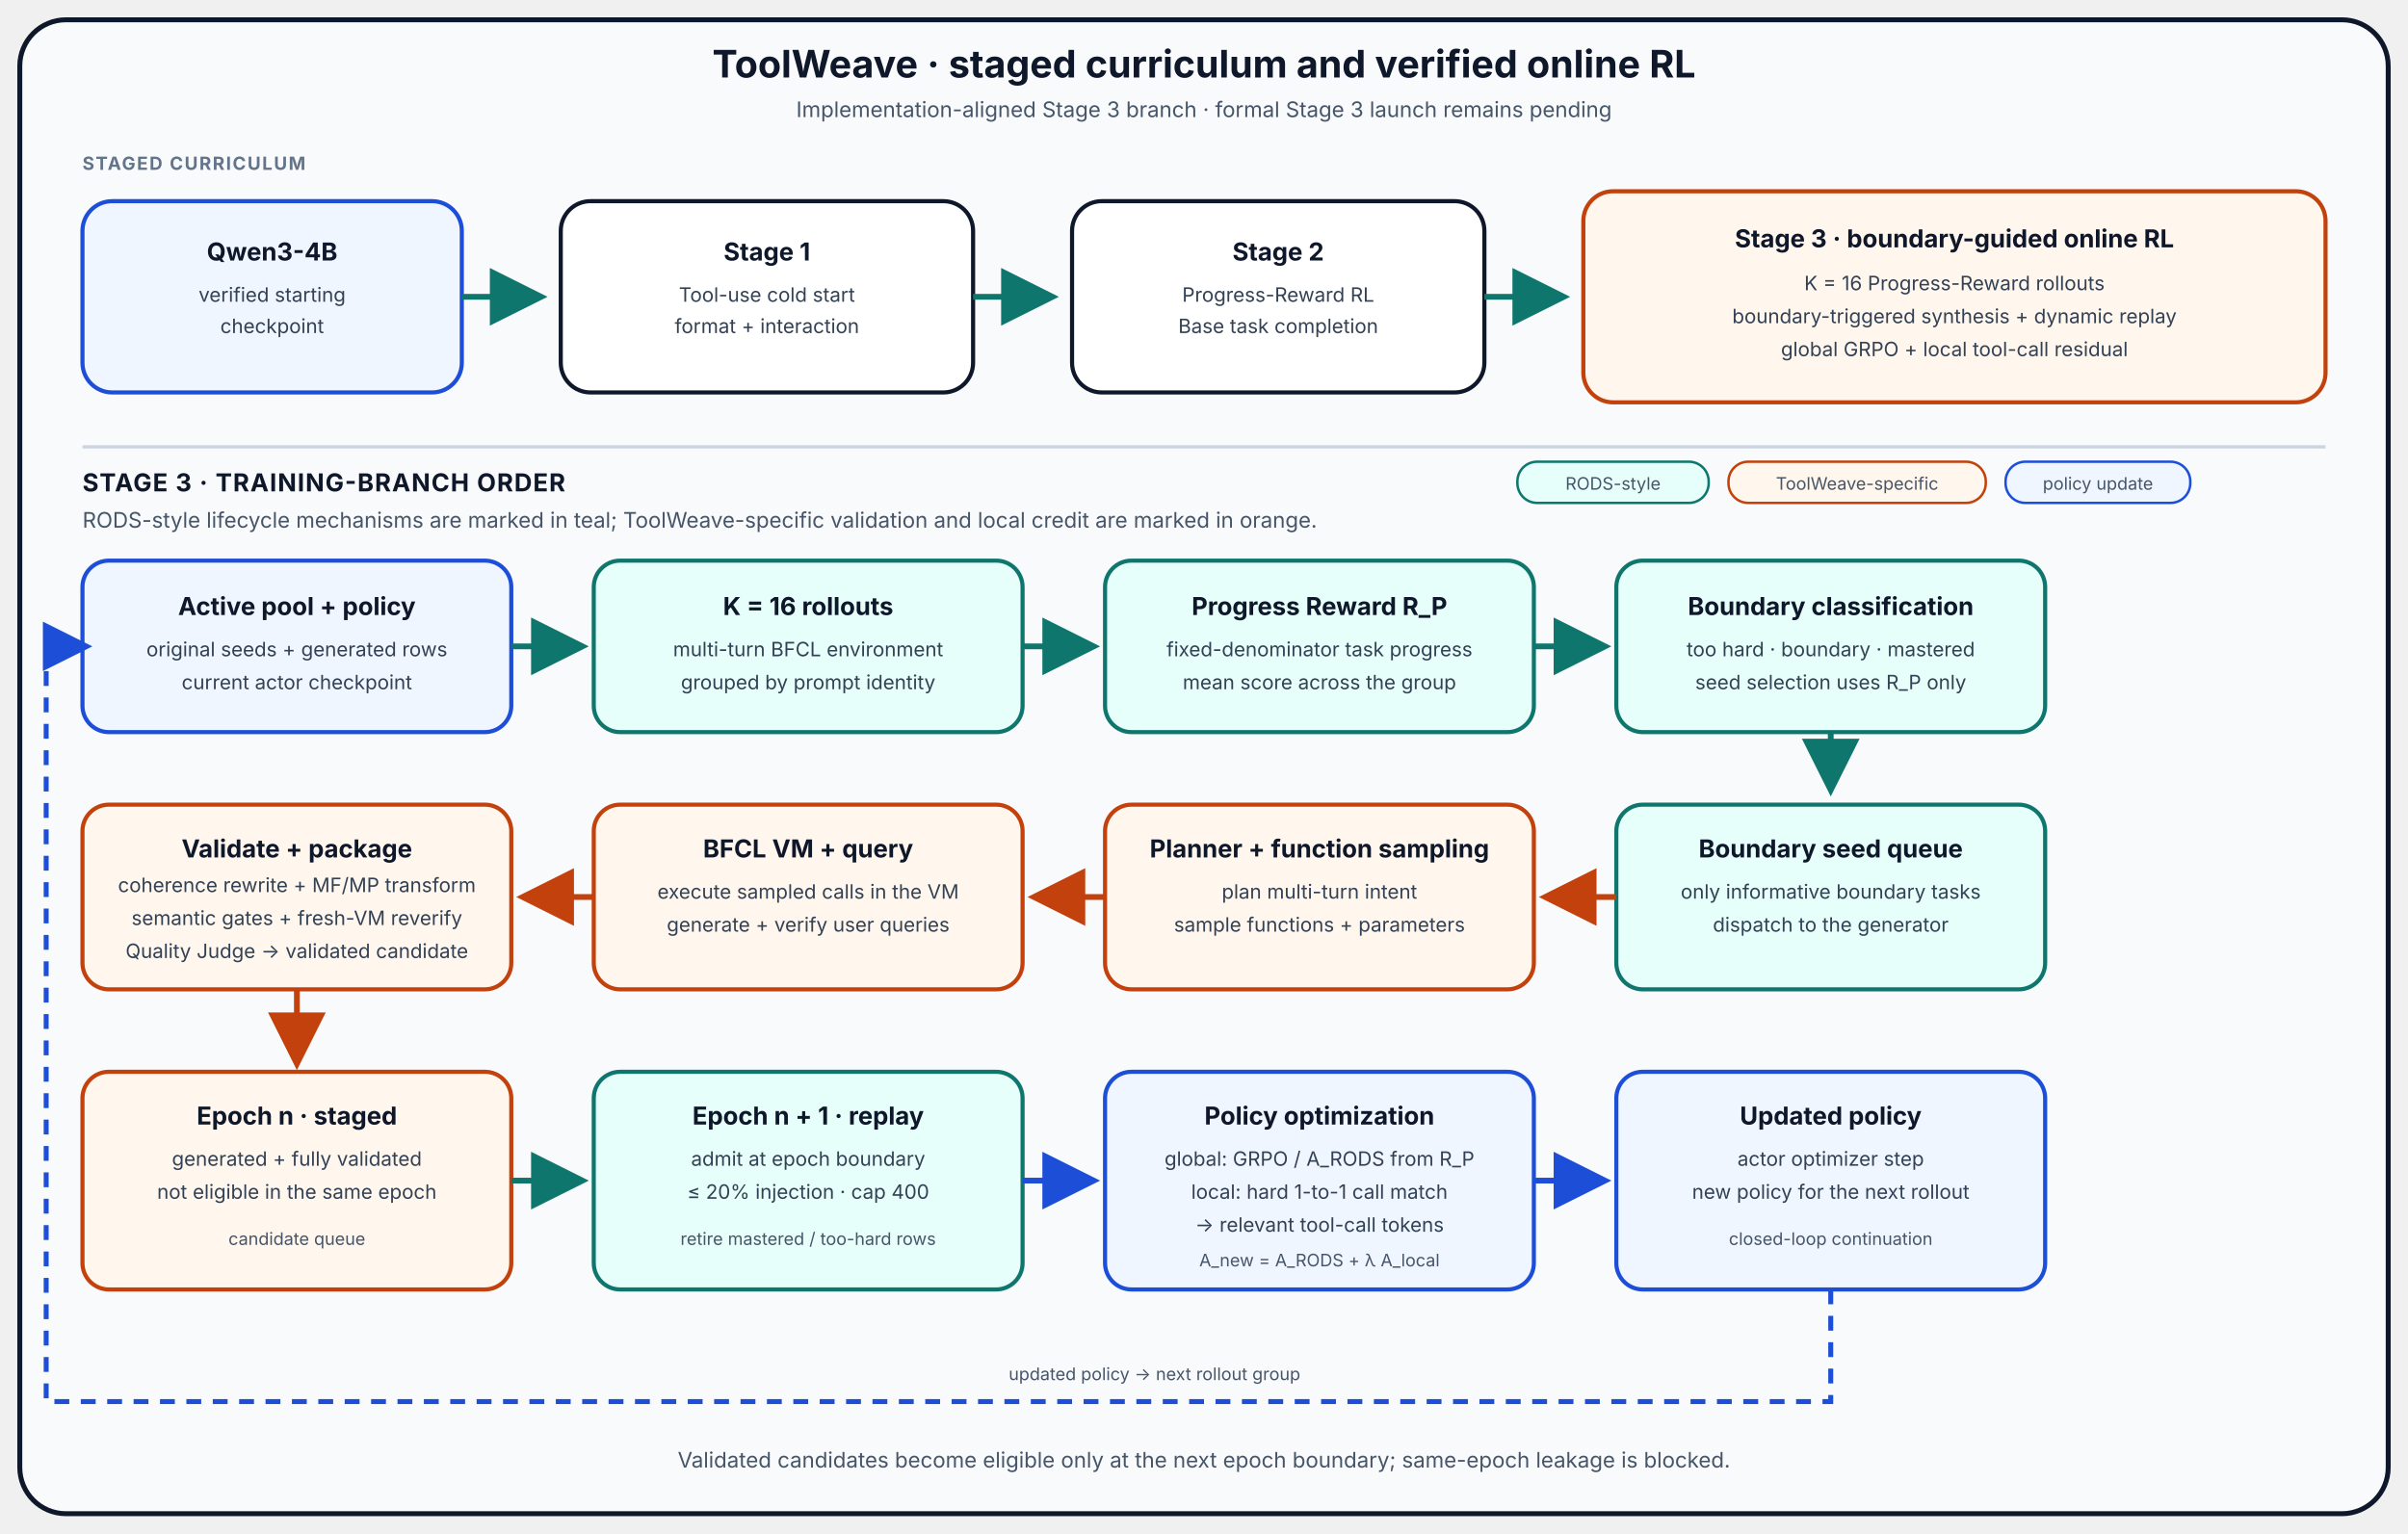
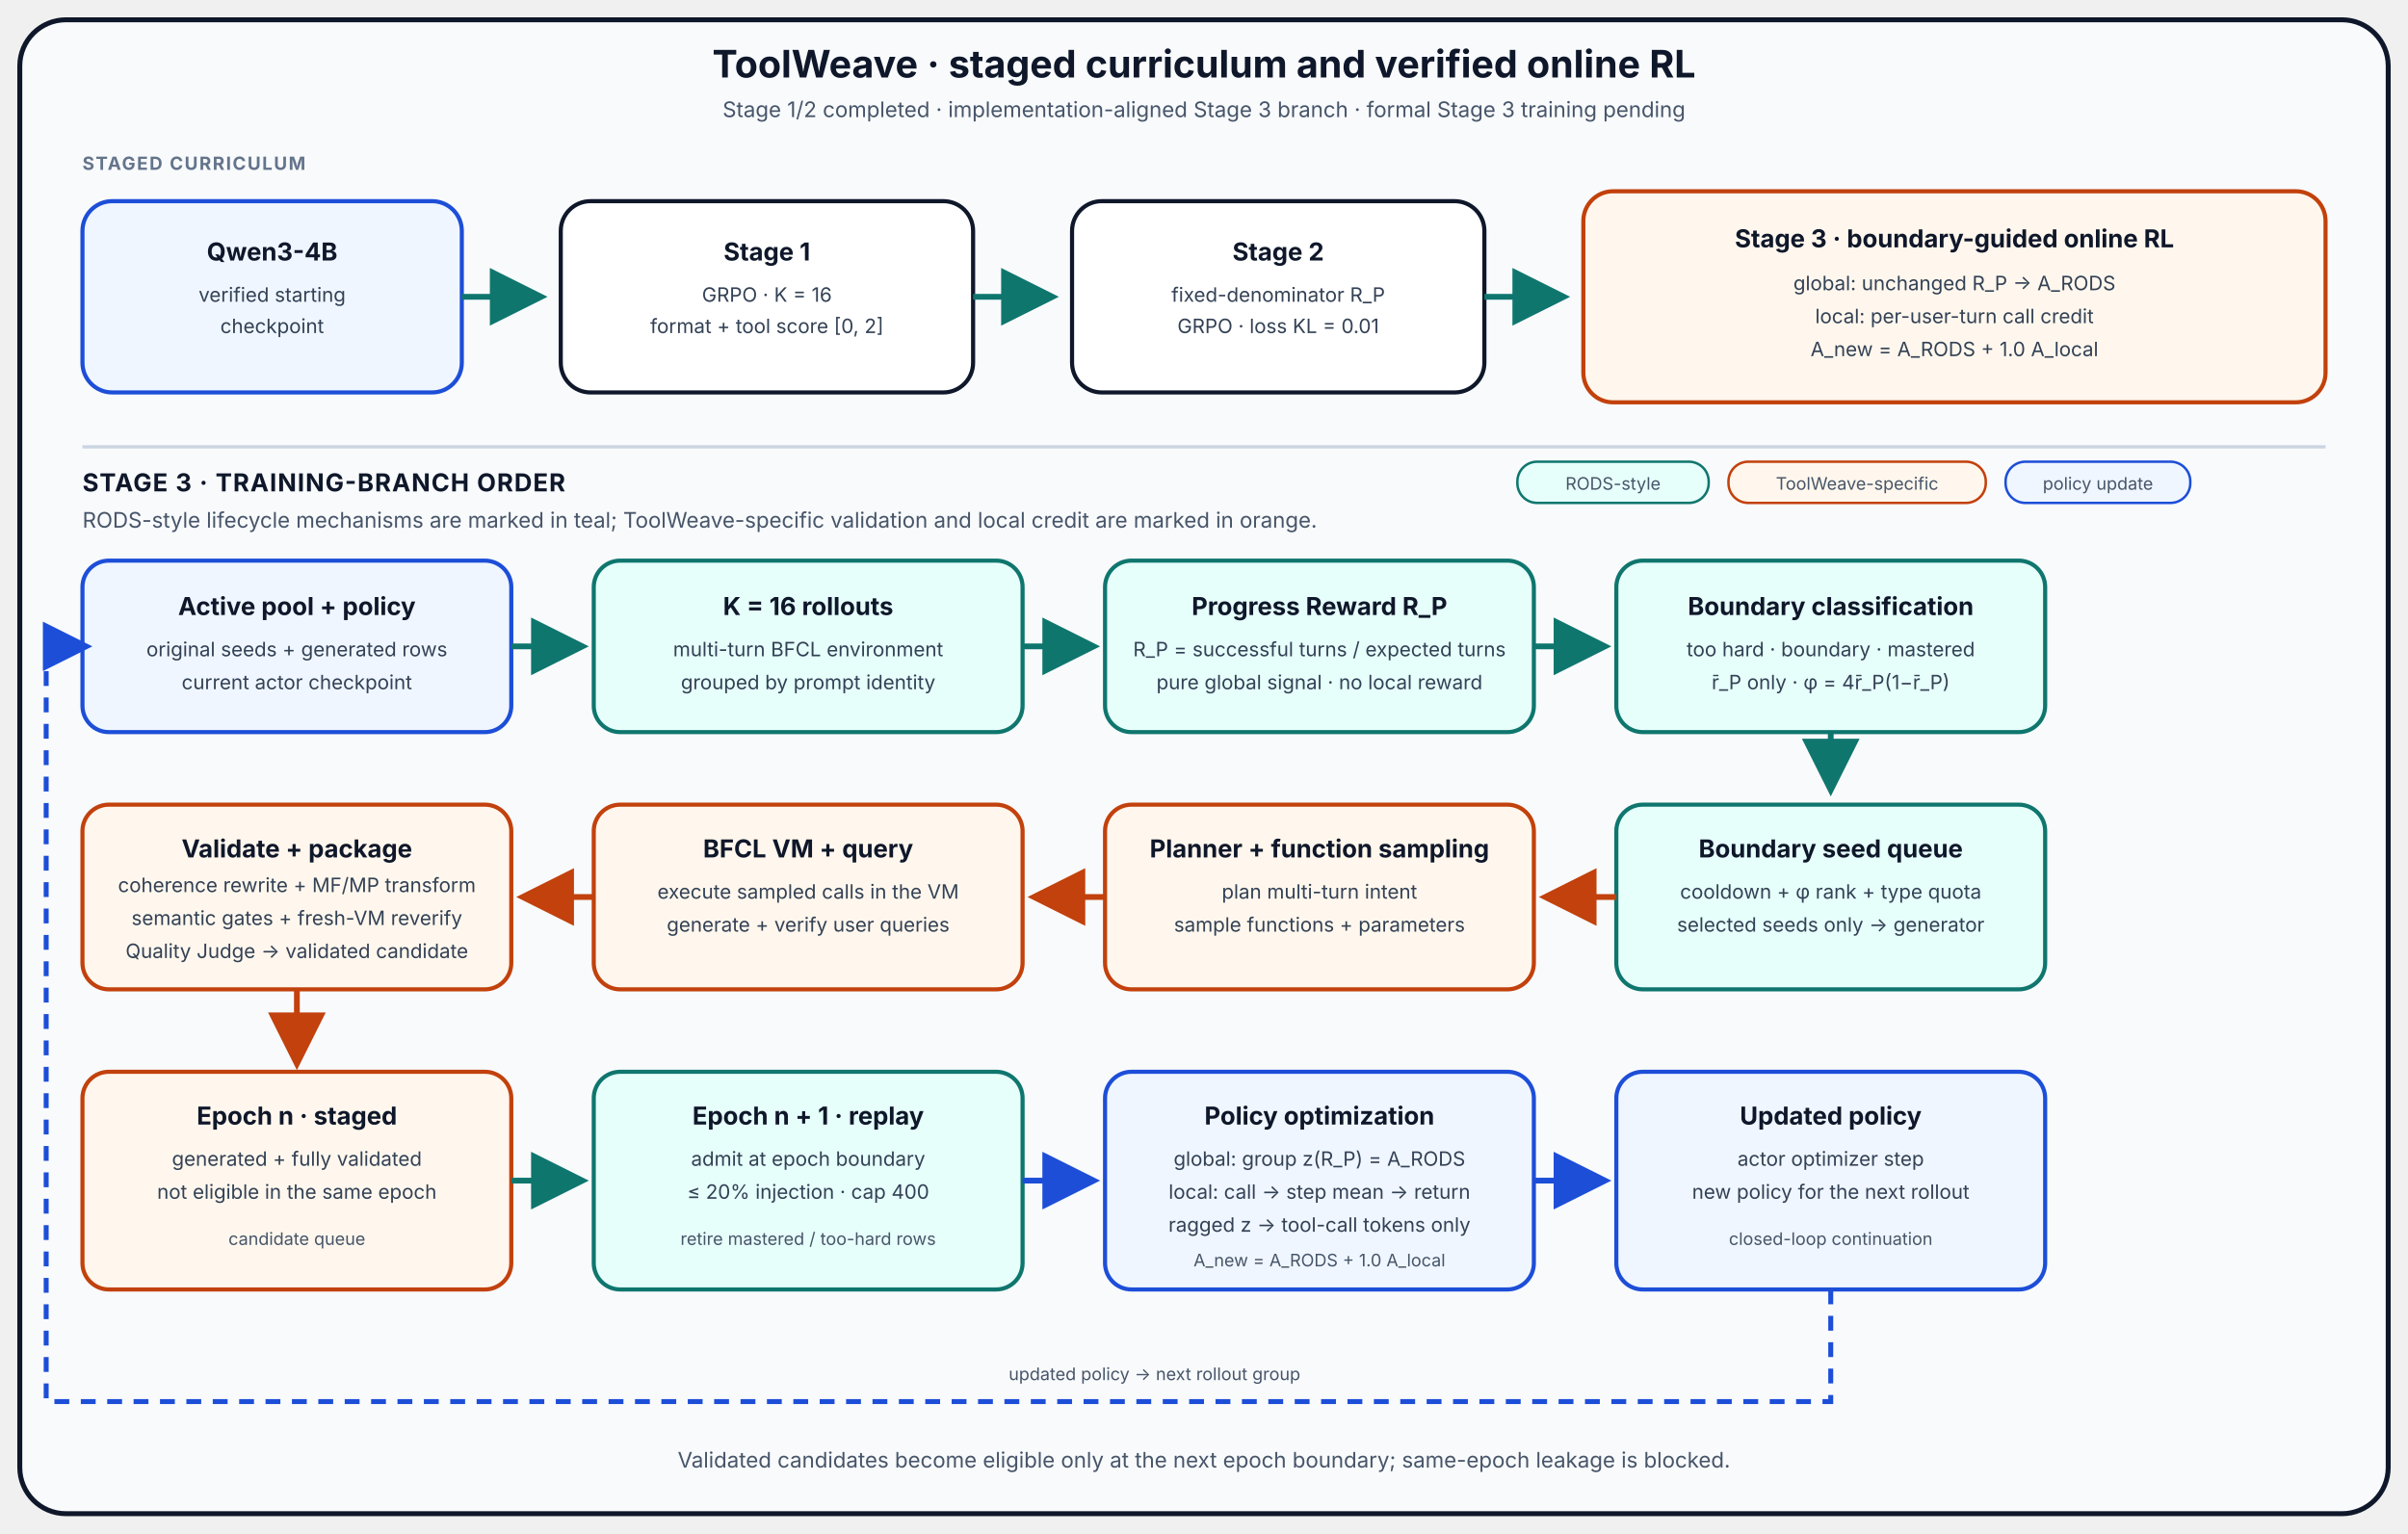
<svg xmlns="http://www.w3.org/2000/svg" viewBox="0 0 1460 930" role="img" aria-labelledby="title desc">
  <defs>
    <marker id="arrow-teal" markerWidth="10" markerHeight="10" refX="8" refY="5" orient="auto" markerUnits="strokeWidth">
      <path d="M0 0 10 5 0 10Z" fill="#0F766E" />
    </marker>
    <marker id="arrow-orange" markerWidth="10" markerHeight="10" refX="8" refY="5" orient="auto" markerUnits="strokeWidth">
      <path d="M0 0 10 5 0 10Z" fill="#C2410C" />
    </marker>
    <marker id="arrow-navy" markerWidth="10" markerHeight="10" refX="8" refY="5" orient="auto" markerUnits="strokeWidth">
      <path d="M0 0 10 5 0 10Z" fill="#1D4ED8" />
    </marker>
    <style>
      .font { font-family: -apple-system, BlinkMacSystemFont, 'Segoe UI', sans-serif; fill: #0F172A; }
      .title { font-size: 23px; font-weight: 700; }
      .subtitle { font-size: 13px; fill: #475569; }
      .section { font-size: 15px; font-weight: 700; letter-spacing: 0.04em; }
      .label { font-size: 11px; font-weight: 700; letter-spacing: 0.08em; fill: #64748B; }
      .box-title { font-size: 15px; font-weight: 700; }
      .box-copy { font-size: 12px; fill: #334155; }
      .tiny { font-size: 10.5px; fill: #475569; }
    </style>
  </defs>
  <rect x="12" y="12" width="1436" height="906" rx="28" fill="#F8FAFC" stroke="#0F172A" stroke-width="3" />
  <text x="730" y="47" text-anchor="middle" class="font title">ToolWeave · staged curriculum and verified online RL</text>
-   <text x="730" y="71" text-anchor="middle" class="font subtitle">Implementation-aligned Stage 3 branch · formal Stage 3 launch remains pending</text>
+   <text x="730" y="71" text-anchor="middle" class="font subtitle">Stage 1/2 completed · implementation-aligned Stage 3 branch · formal Stage 3 training pending</text>
  <text x="50" y="103" class="font label">STAGED CURRICULUM</text>
  <g class="font">
    <rect x="50" y="122" width="230" height="116" rx="18" fill="#EFF6FF" stroke="#1D4ED8" stroke-width="2.5" />
    <text x="165" y="158" text-anchor="middle" class="box-title">Qwen3-4B</text>
    <text x="165" y="183" text-anchor="middle" class="box-copy">verified starting</text>
    <text x="165" y="202" text-anchor="middle" class="box-copy">checkpoint</text>
    <rect x="340" y="122" width="250" height="116" rx="18" fill="#FFFFFF" stroke="#0F172A" stroke-width="2.5" />
    <text x="465" y="158" text-anchor="middle" class="box-title">Stage 1</text>
-     <text x="465" y="183" text-anchor="middle" class="box-copy">Tool-use cold start</text>
-     <text x="465" y="202" text-anchor="middle" class="box-copy">format + interaction</text>
+     <text x="465" y="183" text-anchor="middle" class="box-copy">GRPO · K = 16</text>
+     <text x="465" y="202" text-anchor="middle" class="box-copy">format + tool score [0, 2]</text>
    <rect x="650" y="122" width="250" height="116" rx="18" fill="#FFFFFF" stroke="#0F172A" stroke-width="2.5" />
    <text x="775" y="158" text-anchor="middle" class="box-title">Stage 2</text>
-     <text x="775" y="183" text-anchor="middle" class="box-copy">Progress-Reward RL</text>
-     <text x="775" y="202" text-anchor="middle" class="box-copy">Base task completion</text>
+     <text x="775" y="183" text-anchor="middle" class="box-copy">fixed-denominator R_P</text>
+     <text x="775" y="202" text-anchor="middle" class="box-copy">GRPO · loss KL = 0.01</text>
    <rect x="960" y="116" width="450" height="128" rx="18" fill="#FFF7ED" stroke="#C2410C" stroke-width="2.5" />
    <text x="1185" y="150" text-anchor="middle" class="box-title">Stage 3 · boundary-guided online RL</text>
-     <text x="1185" y="176" text-anchor="middle" class="box-copy">K = 16 Progress-Reward rollouts</text>
-     <text x="1185" y="196" text-anchor="middle" class="box-copy">boundary-triggered synthesis + dynamic replay</text>
-     <text x="1185" y="216" text-anchor="middle" class="box-copy">global GRPO + local tool-call residual</text>
+     <text x="1185" y="176" text-anchor="middle" class="box-copy">global: unchanged R_P → A_RODS</text>
+     <text x="1185" y="196" text-anchor="middle" class="box-copy">local: per-user-turn call credit</text>
+     <text x="1185" y="216" text-anchor="middle" class="box-copy">A_new = A_RODS + 1.0 A_local</text>
  </g>
  <path d="M280 180H325" fill="none" stroke="#0F766E" stroke-width="3.5" marker-end="url(#arrow-teal)" />
  <path d="M590 180H635" fill="none" stroke="#0F766E" stroke-width="3.5" marker-end="url(#arrow-teal)" />
  <path d="M900 180H945" fill="none" stroke="#0F766E" stroke-width="3.5" marker-end="url(#arrow-teal)" />
  <path d="M50 271H1410" fill="none" stroke="#CBD5E1" stroke-width="2" />
  <text x="50" y="298" class="font section">STAGE 3 · TRAINING-BRANCH ORDER</text>
  <text x="50" y="320" class="font subtitle">RODS-style lifecycle mechanisms are marked in teal; ToolWeave-specific validation and local credit are marked in orange.</text>
  <g class="font">
    <rect x="920" y="280" width="116" height="25" rx="12" fill="#E6FFFB" stroke="#0F766E" stroke-width="1.5" />
    <text x="978" y="297" text-anchor="middle" class="tiny">RODS-style</text>
    <rect x="1048" y="280" width="156" height="25" rx="12" fill="#FFF7ED" stroke="#C2410C" stroke-width="1.5" />
    <text x="1126" y="297" text-anchor="middle" class="tiny">ToolWeave-specific</text>
    <rect x="1216" y="280" width="112" height="25" rx="12" fill="#EFF6FF" stroke="#1D4ED8" stroke-width="1.5" />
    <text x="1272" y="297" text-anchor="middle" class="tiny">policy update</text>
  </g>
  <g class="font">
    <rect x="50" y="340" width="260" height="104" rx="16" fill="#EFF6FF" stroke="#1D4ED8" stroke-width="2.5" />
    <text x="180" y="373" text-anchor="middle" class="box-title">Active pool + policy</text>
    <text x="180" y="398" text-anchor="middle" class="box-copy">original seeds + generated rows</text>
    <text x="180" y="418" text-anchor="middle" class="box-copy">current actor checkpoint</text>
    <rect x="360" y="340" width="260" height="104" rx="16" fill="#E6FFFB" stroke="#0F766E" stroke-width="2.5" />
    <text x="490" y="373" text-anchor="middle" class="box-title">K = 16 rollouts</text>
    <text x="490" y="398" text-anchor="middle" class="box-copy">multi-turn BFCL environment</text>
    <text x="490" y="418" text-anchor="middle" class="box-copy">grouped by prompt identity</text>
    <rect x="670" y="340" width="260" height="104" rx="16" fill="#E6FFFB" stroke="#0F766E" stroke-width="2.5" />
    <text x="800" y="373" text-anchor="middle" class="box-title">Progress Reward R_P</text>
-     <text x="800" y="398" text-anchor="middle" class="box-copy">fixed-denominator task progress</text>
-     <text x="800" y="418" text-anchor="middle" class="box-copy">mean score across the group</text>
+     <text x="800" y="398" text-anchor="middle" class="box-copy">R_P = successful turns / expected turns</text>
+     <text x="800" y="418" text-anchor="middle" class="box-copy">pure global signal · no local reward</text>
    <rect x="980" y="340" width="260" height="104" rx="16" fill="#E6FFFB" stroke="#0F766E" stroke-width="2.5" />
    <text x="1110" y="373" text-anchor="middle" class="box-title">Boundary classification</text>
    <text x="1110" y="398" text-anchor="middle" class="box-copy">too hard · boundary · mastered</text>
-     <text x="1110" y="418" text-anchor="middle" class="box-copy">seed selection uses R_P only</text>
+     <text x="1110" y="418" text-anchor="middle" class="box-copy">r̄_P only · φ = 4r̄_P(1−r̄_P)</text>
  </g>
  <path d="M310 392H350" fill="none" stroke="#0F766E" stroke-width="3.5" marker-end="url(#arrow-teal)" />
  <path d="M620 392H660" fill="none" stroke="#0F766E" stroke-width="3.5" marker-end="url(#arrow-teal)" />
  <path d="M930 392H970" fill="none" stroke="#0F766E" stroke-width="3.5" marker-end="url(#arrow-teal)" />
  <path d="M1110 444V476" fill="none" stroke="#0F766E" stroke-width="3.5" marker-end="url(#arrow-teal)" />
  <g class="font">
    <rect x="50" y="488" width="260" height="112" rx="16" fill="#FFF7ED" stroke="#C2410C" stroke-width="2.5" />
    <text x="180" y="520" text-anchor="middle" class="box-title">Validate + package</text>
    <text x="180" y="541" text-anchor="middle" class="box-copy">coherence rewrite + MF/MP transform</text>
    <text x="180" y="561" text-anchor="middle" class="box-copy">semantic gates + fresh-VM reverify</text>
    <text x="180" y="581" text-anchor="middle" class="box-copy">Quality Judge → validated candidate</text>
    <rect x="360" y="488" width="260" height="112" rx="16" fill="#FFF7ED" stroke="#C2410C" stroke-width="2.5" />
    <text x="490" y="520" text-anchor="middle" class="box-title">BFCL VM + query</text>
    <text x="490" y="545" text-anchor="middle" class="box-copy">execute sampled calls in the VM</text>
    <text x="490" y="565" text-anchor="middle" class="box-copy">generate + verify user queries</text>
    <rect x="670" y="488" width="260" height="112" rx="16" fill="#FFF7ED" stroke="#C2410C" stroke-width="2.5" />
    <text x="800" y="520" text-anchor="middle" class="box-title">Planner + function sampling</text>
    <text x="800" y="545" text-anchor="middle" class="box-copy">plan multi-turn intent</text>
    <text x="800" y="565" text-anchor="middle" class="box-copy">sample functions + parameters</text>
    <rect x="980" y="488" width="260" height="112" rx="16" fill="#E6FFFB" stroke="#0F766E" stroke-width="2.5" />
    <text x="1110" y="520" text-anchor="middle" class="box-title">Boundary seed queue</text>
-     <text x="1110" y="545" text-anchor="middle" class="box-copy">only informative boundary tasks</text>
-     <text x="1110" y="565" text-anchor="middle" class="box-copy">dispatch to the generator</text>
+     <text x="1110" y="545" text-anchor="middle" class="box-copy">cooldown + φ rank + type quota</text>
+     <text x="1110" y="565" text-anchor="middle" class="box-copy">selected seeds only → generator</text>
  </g>
  <path d="M980 544H940" fill="none" stroke="#C2410C" stroke-width="3.5" marker-end="url(#arrow-orange)" />
  <path d="M670 544H630" fill="none" stroke="#C2410C" stroke-width="3.5" marker-end="url(#arrow-orange)" />
  <path d="M360 544H320" fill="none" stroke="#C2410C" stroke-width="3.5" marker-end="url(#arrow-orange)" />
  <path d="M180 600V642" fill="none" stroke="#C2410C" stroke-width="3.5" marker-end="url(#arrow-orange)" />
  <g class="font">
    <rect x="50" y="650" width="260" height="132" rx="16" fill="#FFF7ED" stroke="#C2410C" stroke-width="2.5" />
    <text x="180" y="682" text-anchor="middle" class="box-title">Epoch n · staged</text>
    <text x="180" y="707" text-anchor="middle" class="box-copy">generated + fully validated</text>
    <text x="180" y="727" text-anchor="middle" class="box-copy">not eligible in the same epoch</text>
    <text x="180" y="755" text-anchor="middle" class="tiny">candidate queue</text>
    <rect x="360" y="650" width="260" height="132" rx="16" fill="#E6FFFB" stroke="#0F766E" stroke-width="2.5" />
    <text x="490" y="682" text-anchor="middle" class="box-title">Epoch n + 1 · replay</text>
    <text x="490" y="707" text-anchor="middle" class="box-copy">admit at epoch boundary</text>
    <text x="490" y="727" text-anchor="middle" class="box-copy">≤ 20% injection · cap 400</text>
    <text x="490" y="755" text-anchor="middle" class="tiny">retire mastered / too-hard rows</text>
    <rect x="670" y="650" width="260" height="132" rx="16" fill="#EFF6FF" stroke="#1D4ED8" stroke-width="2.5" />
    <text x="800" y="682" text-anchor="middle" class="box-title">Policy optimization</text>
-     <text x="800" y="707" text-anchor="middle" class="box-copy">global: GRPO / A_RODS from R_P</text>
-     <text x="800" y="727" text-anchor="middle" class="box-copy">local: hard 1-to-1 call match</text>
-     <text x="800" y="747" text-anchor="middle" class="box-copy">→ relevant tool-call tokens</text>
-     <text x="800" y="768" text-anchor="middle" class="tiny">A_new = A_RODS + λ A_local</text>
+     <text x="800" y="707" text-anchor="middle" class="box-copy">global: group z(R_P) = A_RODS</text>
+     <text x="800" y="727" text-anchor="middle" class="box-copy">local: call → step mean → return</text>
+     <text x="800" y="747" text-anchor="middle" class="box-copy">ragged z → tool-call tokens only</text>
+     <text x="800" y="768" text-anchor="middle" class="tiny">A_new = A_RODS + 1.0 A_local</text>
    <rect x="980" y="650" width="260" height="132" rx="16" fill="#EFF6FF" stroke="#1D4ED8" stroke-width="2.5" />
    <text x="1110" y="682" text-anchor="middle" class="box-title">Updated policy</text>
    <text x="1110" y="707" text-anchor="middle" class="box-copy">actor optimizer step</text>
    <text x="1110" y="727" text-anchor="middle" class="box-copy">new policy for the next rollout</text>
    <text x="1110" y="755" text-anchor="middle" class="tiny">closed-loop continuation</text>
  </g>
  <path d="M310 716H350" fill="none" stroke="#0F766E" stroke-width="3.5" marker-end="url(#arrow-teal)" />
  <path d="M620 716H660" fill="none" stroke="#1D4ED8" stroke-width="3.5" marker-end="url(#arrow-navy)" />
  <path d="M930 716H970" fill="none" stroke="#1D4ED8" stroke-width="3.5" marker-end="url(#arrow-navy)" />
  <path d="M1110 782V850H28V392H50" fill="none" stroke="#1D4ED8" stroke-width="3" stroke-dasharray="9 7" marker-end="url(#arrow-navy)" />
  <text x="700" y="837" text-anchor="middle" class="font tiny" fill="#1D4ED8">updated policy → next rollout group</text>
  <text x="730" y="890" text-anchor="middle" class="font subtitle">Validated candidates become eligible only at the next epoch boundary; same-epoch leakage is blocked.</text>
</svg>
